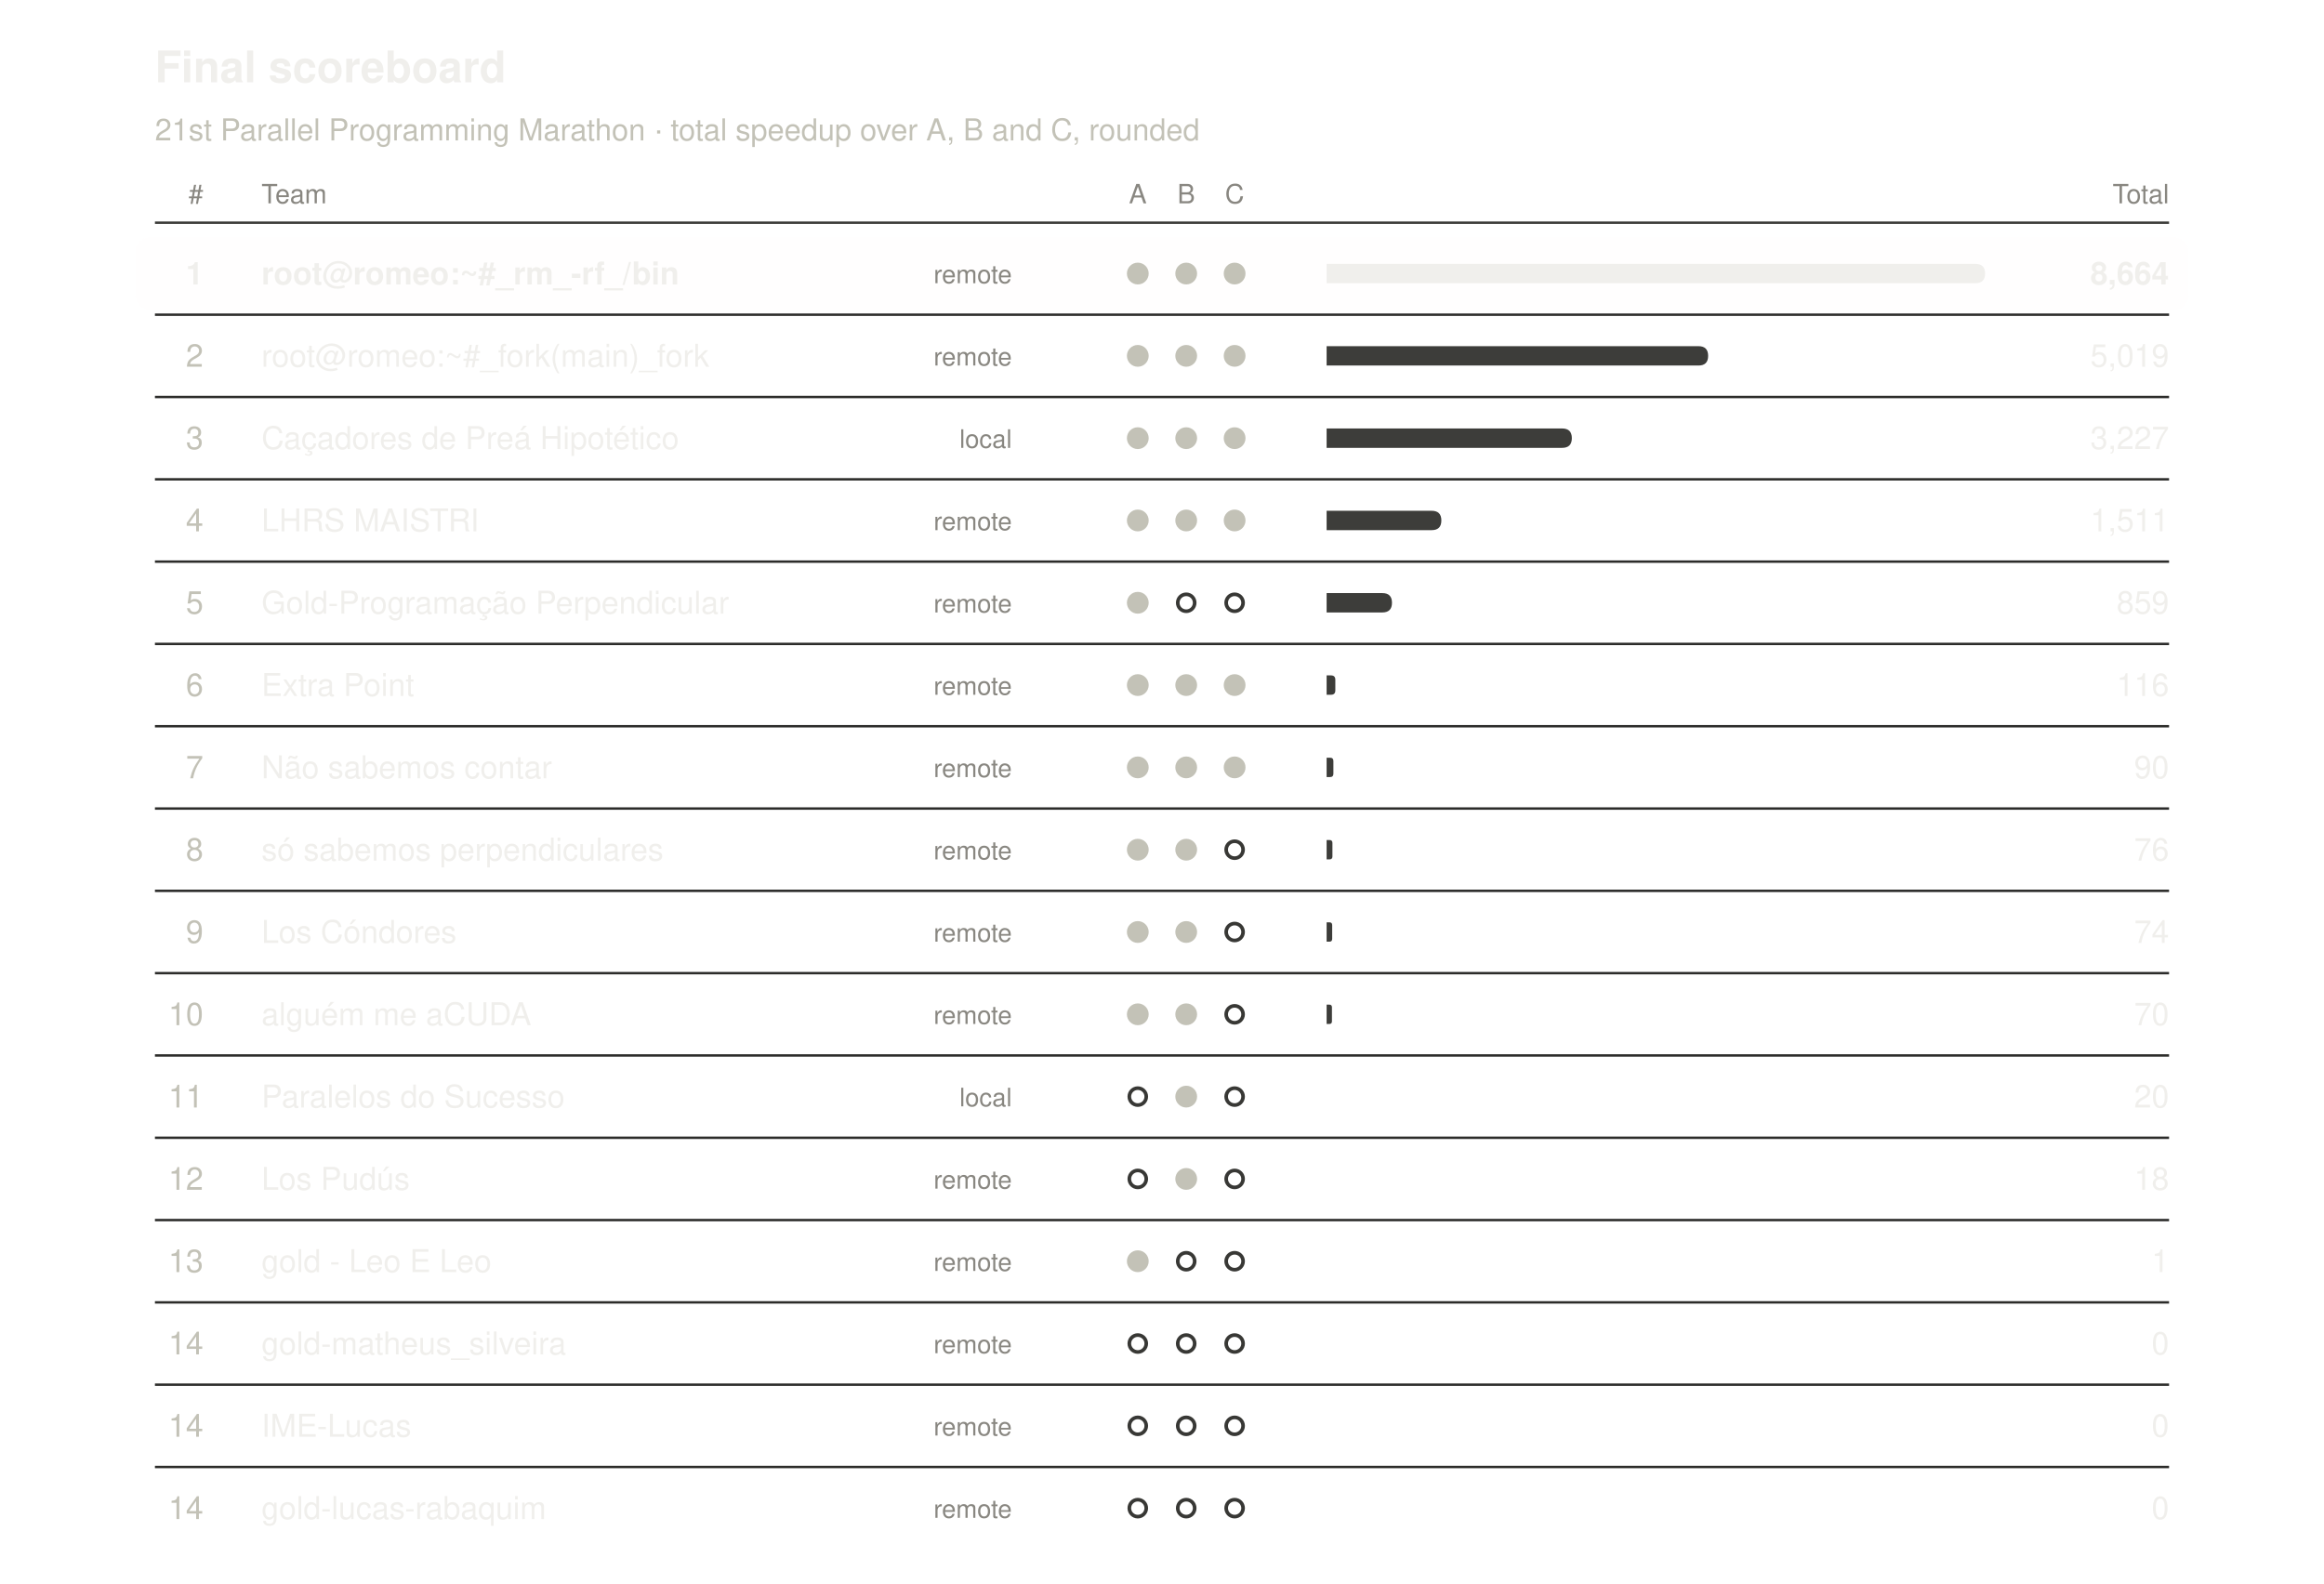
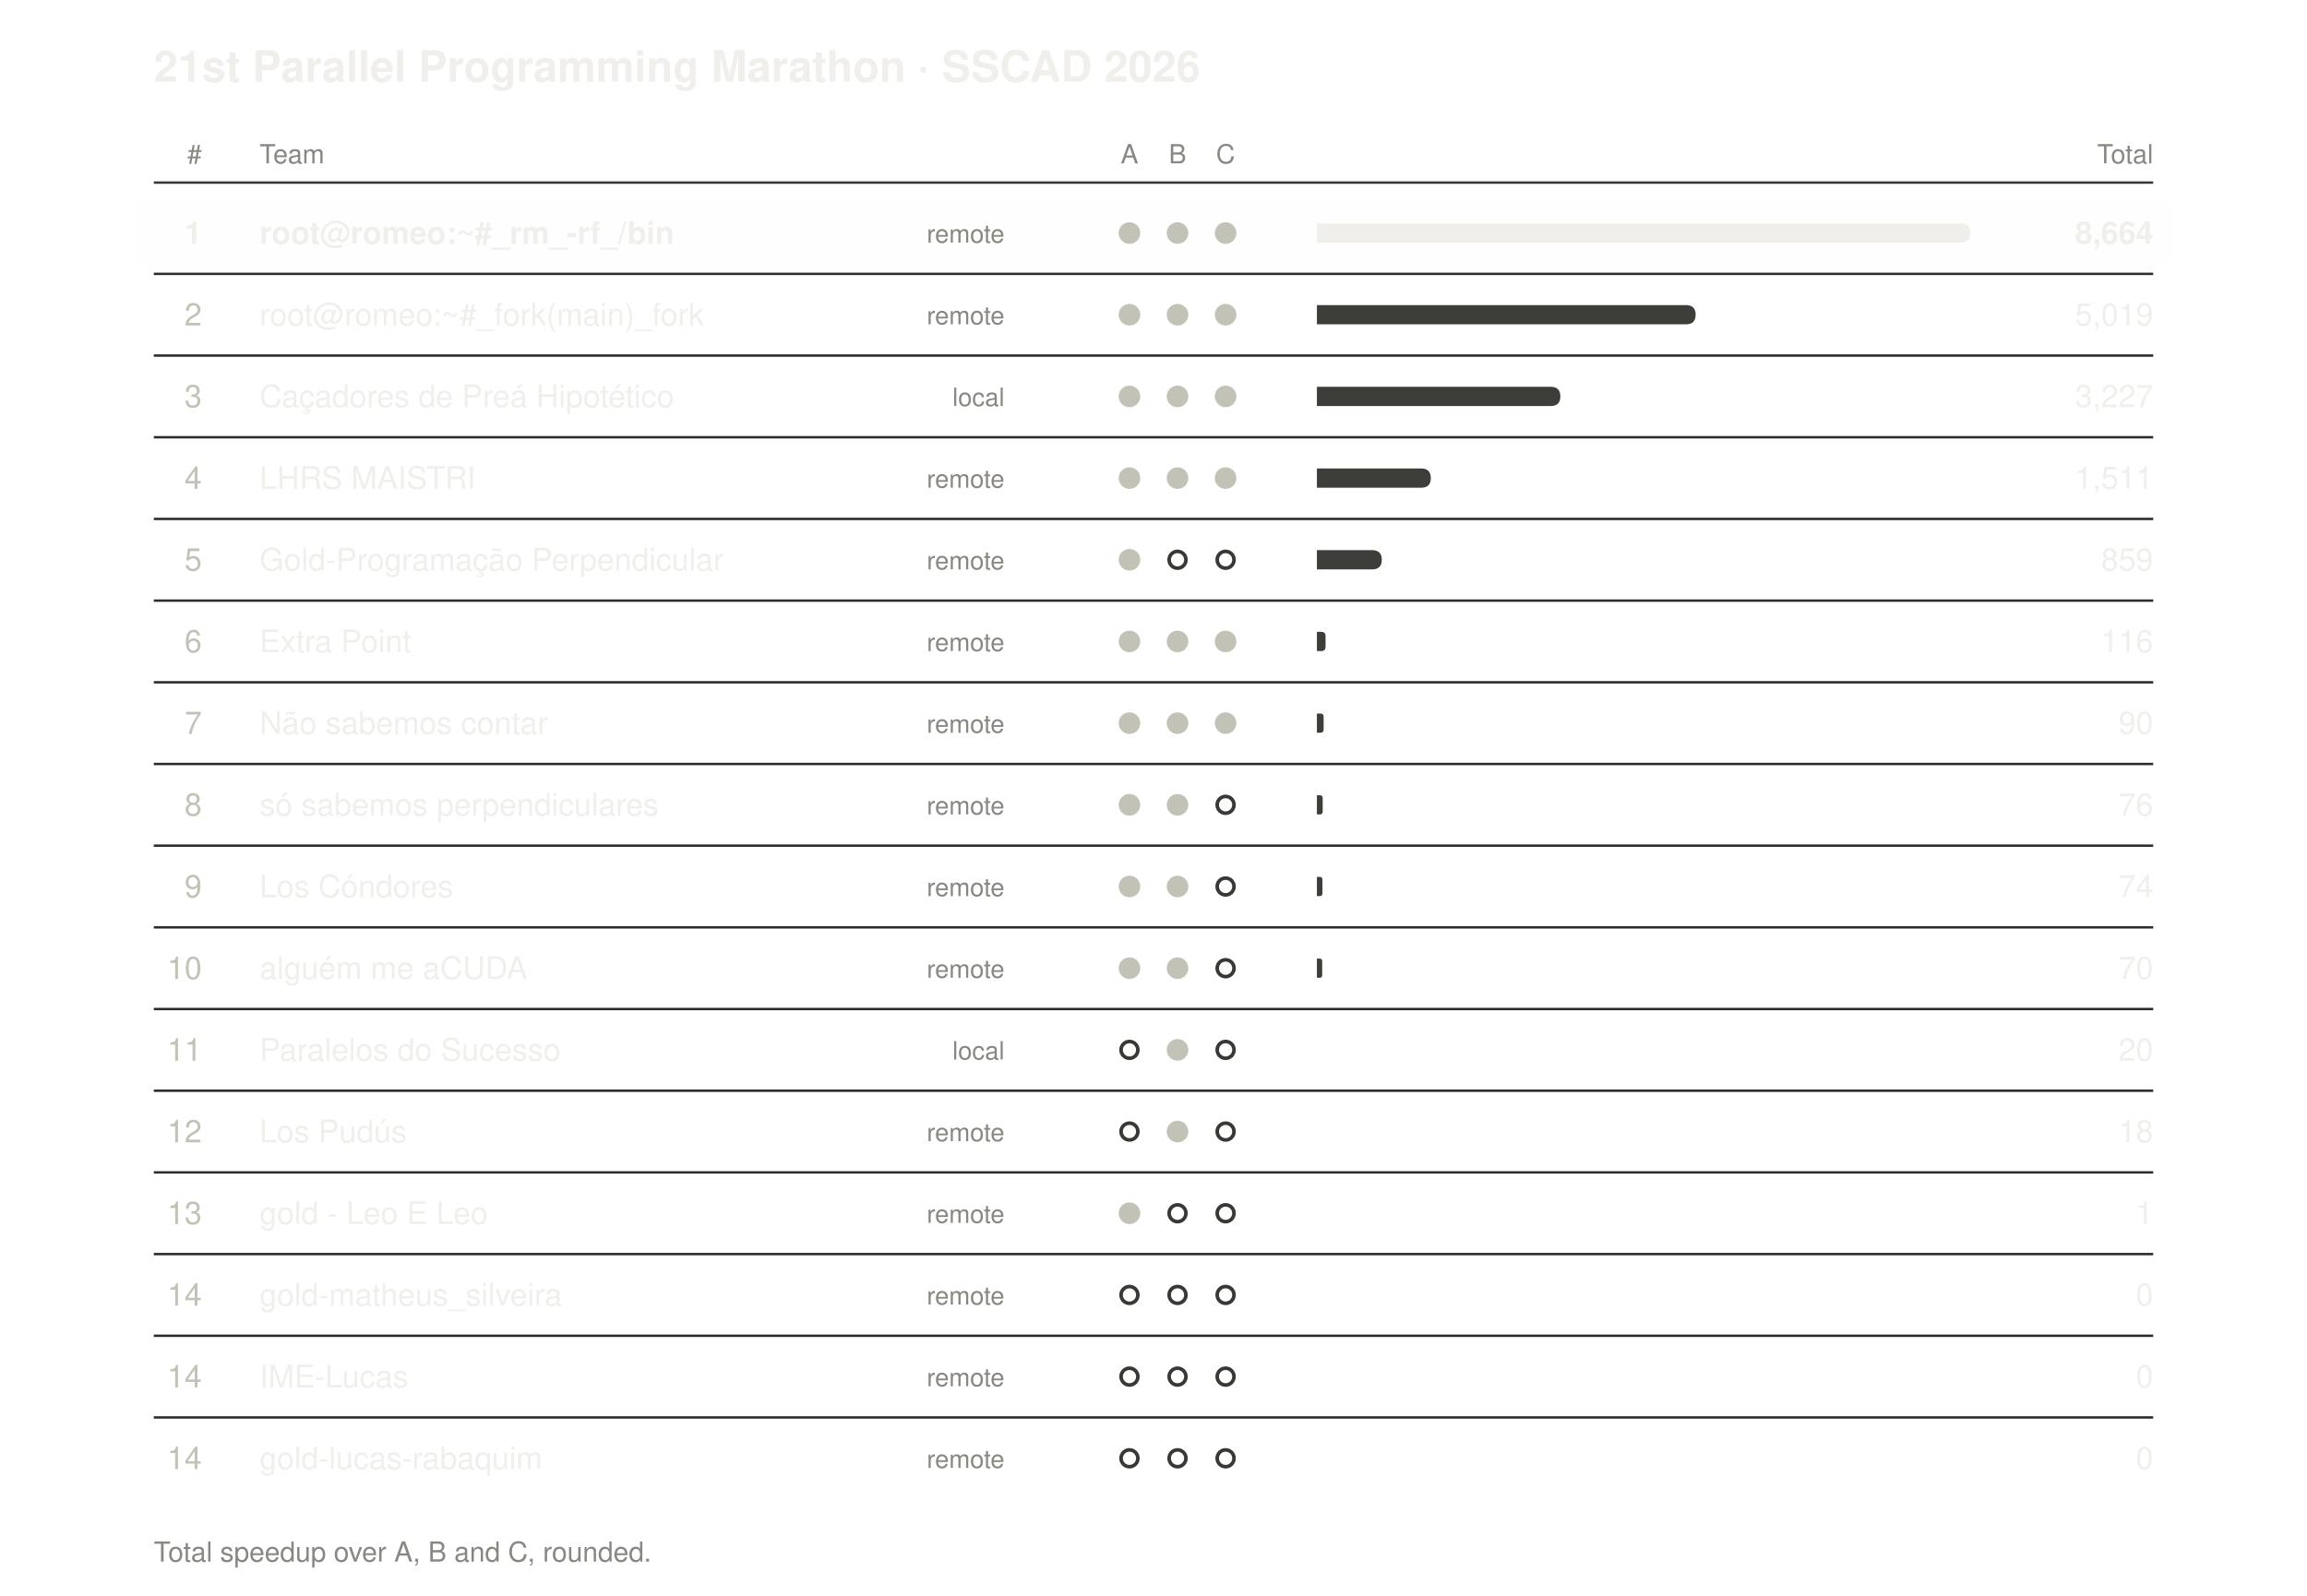
- <svg xmlns="http://www.w3.org/2000/svg" width="960" height="654" viewBox="0 0 960 654" font-family="system-ui, -apple-system, &quot;Segoe UI&quot;, Helvetica, Arial, sans-serif" role="img" aria-label="Final BOCA scoreboard">
-   <text x="64" y="34" font-size="18" font-weight="600" fill="#f0efec">Final scoreboard</text>
-   <text x="64" y="58" font-size="12.5" fill="#c3c2b7">21st Parallel Programming Marathon · total speedup over A, B and C, rounded</text>
-   <text x="84" y="84" font-size="11" fill="#898781" text-anchor="end">#</text>
-   <text x="108" y="84" font-size="11" fill="#898781">Team</text>
-   <text x="470" y="84" font-size="11" fill="#898781" text-anchor="middle">A</text>
-   <text x="490" y="84" font-size="11" fill="#898781" text-anchor="middle">B</text>
-   <text x="510" y="84" font-size="11" fill="#898781" text-anchor="middle">C</text>
-   <text x="896" y="84" font-size="11" fill="#898781" text-anchor="end">Total</text>
-   <line x1="64" x2="896" y1="92" y2="92" stroke="#383835" stroke-width="1" />
-   <rect x="56" y="98" width="848" height="30" rx="6" fill="#f0efec" fill-opacity="0.05" />
-   <text x="84" y="117.5" font-size="13" font-weight="600" fill="#f0efec" text-anchor="end" style="font-variant-numeric: tabular-nums">1</text>
-   <text x="108" y="117.5" font-size="13" font-weight="600" fill="#f0efec">root@romeo:~#_rm_-rf_/bin</text>
-   <text x="418" y="117.0" font-size="10.5" fill="#898781" text-anchor="end">remote</text>
-   <circle cx="470" cy="113.0" r="4.5" fill="#c3c2b7" />
-   <circle cx="490" cy="113.0" r="4.5" fill="#c3c2b7" />
-   <circle cx="510" cy="113.0" r="4.5" fill="#c3c2b7" />
-   <path d="M548,109.0 H816.0 Q820.0,109.0 820.0,113.0 V113.0 Q820.0,117.0 816.0,117.0 H548 Z" fill="#f0efec" />
-   <text x="896" y="117.5" font-size="13" font-weight="600" fill="#f0efec" text-anchor="end" style="font-variant-numeric: tabular-nums">8,664</text>
-   <line x1="64" x2="896" y1="130" y2="130" stroke="#2c2c2a" stroke-width="1" />
-   <text x="84" y="151.5" font-size="13" fill="#c3c2b7" text-anchor="end" style="font-variant-numeric: tabular-nums">2</text>
-   <text x="108" y="151.5" font-size="13" fill="#f0efec">root@romeo:~#_fork(main)_fork</text>
-   <text x="418" y="151.0" font-size="10.5" fill="#898781" text-anchor="end">remote</text>
-   <circle cx="470" cy="147.0" r="4.5" fill="#c3c2b7" />
-   <circle cx="490" cy="147.0" r="4.5" fill="#c3c2b7" />
-   <circle cx="510" cy="147.0" r="4.5" fill="#c3c2b7" />
-   <path d="M548,143.0 H701.6 Q705.6,143.0 705.6,147.0 V147.0 Q705.6,151.0 701.6,151.0 H548 Z" fill="#3d3d3a" />
-   <text x="896" y="151.5" font-size="13" fill="#f0efec" text-anchor="end" style="font-variant-numeric: tabular-nums">5,019</text>
-   <line x1="64" x2="896" y1="164" y2="164" stroke="#2c2c2a" stroke-width="1" />
-   <text x="84" y="185.5" font-size="13" fill="#c3c2b7" text-anchor="end" style="font-variant-numeric: tabular-nums">3</text>
-   <text x="108" y="185.5" font-size="13" fill="#f0efec">Caçadores de Preá Hipotético</text>
-   <text x="418" y="185.0" font-size="10.5" fill="#898781" text-anchor="end">local</text>
-   <circle cx="470" cy="181.0" r="4.5" fill="#c3c2b7" />
-   <circle cx="490" cy="181.0" r="4.5" fill="#c3c2b7" />
-   <circle cx="510" cy="181.0" r="4.5" fill="#c3c2b7" />
-   <path d="M548,177.0 H645.3 Q649.3,177.0 649.3,181.0 V181.0 Q649.3,185.0 645.3,185.0 H548 Z" fill="#3d3d3a" />
-   <text x="896" y="185.5" font-size="13" fill="#f0efec" text-anchor="end" style="font-variant-numeric: tabular-nums">3,227</text>
-   <line x1="64" x2="896" y1="198" y2="198" stroke="#2c2c2a" stroke-width="1" />
-   <text x="84" y="219.5" font-size="13" fill="#c3c2b7" text-anchor="end" style="font-variant-numeric: tabular-nums">4</text>
-   <text x="108" y="219.5" font-size="13" fill="#f0efec">LHRS MAISTRI</text>
-   <text x="418" y="219.0" font-size="10.5" fill="#898781" text-anchor="end">remote</text>
-   <circle cx="470" cy="215.0" r="4.5" fill="#c3c2b7" />
-   <circle cx="490" cy="215.0" r="4.5" fill="#c3c2b7" />
-   <circle cx="510" cy="215.0" r="4.5" fill="#c3c2b7" />
-   <path d="M548,211.0 H591.4 Q595.4,211.0 595.4,215.0 V215.0 Q595.4,219.0 591.4,219.0 H548 Z" fill="#3d3d3a" />
-   <text x="896" y="219.5" font-size="13" fill="#f0efec" text-anchor="end" style="font-variant-numeric: tabular-nums">1,511</text>
-   <line x1="64" x2="896" y1="232" y2="232" stroke="#2c2c2a" stroke-width="1" />
-   <text x="84" y="253.5" font-size="13" fill="#c3c2b7" text-anchor="end" style="font-variant-numeric: tabular-nums">5</text>
-   <text x="108" y="253.5" font-size="13" fill="#f0efec">Gold-Programação Perpendicular</text>
-   <text x="418" y="253.0" font-size="10.5" fill="#898781" text-anchor="end">remote</text>
-   <circle cx="470" cy="249.0" r="4.5" fill="#c3c2b7" />
-   <circle cx="490" cy="249.0" r="3.5" fill="none" stroke="#383835" stroke-width="1.5" />
-   <circle cx="510" cy="249.0" r="3.5" fill="none" stroke="#383835" stroke-width="1.5" />
-   <path d="M548,245.0 H571.0 Q575.0,245.0 575.0,249.0 V249.0 Q575.0,253.0 571.0,253.0 H548 Z" fill="#3d3d3a" />
-   <text x="896" y="253.5" font-size="13" fill="#f0efec" text-anchor="end" style="font-variant-numeric: tabular-nums">859</text>
-   <line x1="64" x2="896" y1="266" y2="266" stroke="#2c2c2a" stroke-width="1" />
-   <text x="84" y="287.5" font-size="13" fill="#c3c2b7" text-anchor="end" style="font-variant-numeric: tabular-nums">6</text>
-   <text x="108" y="287.5" font-size="13" fill="#f0efec">Extra Point</text>
-   <text x="418" y="287.0" font-size="10.5" fill="#898781" text-anchor="end">remote</text>
-   <circle cx="470" cy="283.0" r="4.5" fill="#c3c2b7" />
-   <circle cx="490" cy="283.0" r="4.5" fill="#c3c2b7" />
-   <circle cx="510" cy="283.0" r="4.5" fill="#c3c2b7" />
-   <path d="M548,279.0 H549.8 Q551.6,279.0 551.6,280.8 V285.2 Q551.6,287.0 549.8,287.0 H548 Z" fill="#3d3d3a" />
-   <text x="896" y="287.5" font-size="13" fill="#f0efec" text-anchor="end" style="font-variant-numeric: tabular-nums">116</text>
-   <line x1="64" x2="896" y1="300" y2="300" stroke="#2c2c2a" stroke-width="1" />
-   <text x="84" y="321.5" font-size="13" fill="#c3c2b7" text-anchor="end" style="font-variant-numeric: tabular-nums">7</text>
-   <text x="108" y="321.5" font-size="13" fill="#f0efec">Não sabemos contar</text>
-   <text x="418" y="321.0" font-size="10.5" fill="#898781" text-anchor="end">remote</text>
-   <circle cx="470" cy="317.0" r="4.5" fill="#c3c2b7" />
-   <circle cx="490" cy="317.0" r="4.5" fill="#c3c2b7" />
-   <circle cx="510" cy="317.0" r="4.5" fill="#c3c2b7" />
-   <path d="M548,313.0 H549.4 Q550.8,313.0 550.8,314.4 V319.6 Q550.8,321.0 549.4,321.0 H548 Z" fill="#3d3d3a" />
-   <text x="896" y="321.5" font-size="13" fill="#f0efec" text-anchor="end" style="font-variant-numeric: tabular-nums">90</text>
-   <line x1="64" x2="896" y1="334" y2="334" stroke="#2c2c2a" stroke-width="1" />
-   <text x="84" y="355.5" font-size="13" fill="#c3c2b7" text-anchor="end" style="font-variant-numeric: tabular-nums">8</text>
-   <text x="108" y="355.5" font-size="13" fill="#f0efec">só sabemos perpendiculares</text>
-   <text x="418" y="355.0" font-size="10.5" fill="#898781" text-anchor="end">remote</text>
-   <circle cx="470" cy="351.0" r="4.5" fill="#c3c2b7" />
-   <circle cx="490" cy="351.0" r="4.5" fill="#c3c2b7" />
-   <circle cx="510" cy="351.0" r="3.5" fill="none" stroke="#383835" stroke-width="1.5" />
-   <path d="M548,347.0 H549.2 Q550.4,347.0 550.4,348.2 V353.8 Q550.4,355.0 549.2,355.0 H548 Z" fill="#3d3d3a" />
-   <text x="896" y="355.5" font-size="13" fill="#f0efec" text-anchor="end" style="font-variant-numeric: tabular-nums">76</text>
-   <line x1="64" x2="896" y1="368" y2="368" stroke="#2c2c2a" stroke-width="1" />
-   <text x="84" y="389.5" font-size="13" fill="#c3c2b7" text-anchor="end" style="font-variant-numeric: tabular-nums">9</text>
-   <text x="108" y="389.5" font-size="13" fill="#f0efec">Los Cóndores</text>
-   <text x="418" y="389.0" font-size="10.5" fill="#898781" text-anchor="end">remote</text>
-   <circle cx="470" cy="385.0" r="4.5" fill="#c3c2b7" />
-   <circle cx="490" cy="385.0" r="4.5" fill="#c3c2b7" />
-   <circle cx="510" cy="385.0" r="3.5" fill="none" stroke="#383835" stroke-width="1.5" />
-   <path d="M548,381.0 H549.2 Q550.3,381.0 550.3,382.2 V387.8 Q550.3,389.0 549.2,389.0 H548 Z" fill="#3d3d3a" />
-   <text x="896" y="389.5" font-size="13" fill="#f0efec" text-anchor="end" style="font-variant-numeric: tabular-nums">74</text>
-   <line x1="64" x2="896" y1="402" y2="402" stroke="#2c2c2a" stroke-width="1" />
-   <text x="84" y="423.5" font-size="13" fill="#c3c2b7" text-anchor="end" style="font-variant-numeric: tabular-nums">10</text>
-   <text x="108" y="423.5" font-size="13" fill="#f0efec">alguém me aCUDA</text>
-   <text x="418" y="423.0" font-size="10.5" fill="#898781" text-anchor="end">remote</text>
-   <circle cx="470" cy="419.0" r="4.5" fill="#c3c2b7" />
-   <circle cx="490" cy="419.0" r="4.5" fill="#c3c2b7" />
-   <circle cx="510" cy="419.0" r="3.5" fill="none" stroke="#383835" stroke-width="1.5" />
-   <path d="M548,415.0 H549.1 Q550.2,415.0 550.2,416.1 V421.9 Q550.2,423.0 549.1,423.0 H548 Z" fill="#3d3d3a" />
-   <text x="896" y="423.5" font-size="13" fill="#f0efec" text-anchor="end" style="font-variant-numeric: tabular-nums">70</text>
-   <line x1="64" x2="896" y1="436" y2="436" stroke="#2c2c2a" stroke-width="1" />
-   <text x="84" y="457.5" font-size="13" fill="#c3c2b7" text-anchor="end" style="font-variant-numeric: tabular-nums">11</text>
-   <text x="108" y="457.5" font-size="13" fill="#f0efec">Paralelos do Sucesso</text>
-   <text x="418" y="457.0" font-size="10.5" fill="#898781" text-anchor="end">local</text>
-   <circle cx="470" cy="453.0" r="3.5" fill="none" stroke="#383835" stroke-width="1.5" />
-   <circle cx="490" cy="453.0" r="4.5" fill="#c3c2b7" />
-   <circle cx="510" cy="453.0" r="3.5" fill="none" stroke="#383835" stroke-width="1.5" />
-   <text x="896" y="457.5" font-size="13" fill="#f0efec" text-anchor="end" style="font-variant-numeric: tabular-nums">20</text>
-   <line x1="64" x2="896" y1="470" y2="470" stroke="#2c2c2a" stroke-width="1" />
-   <text x="84" y="491.5" font-size="13" fill="#c3c2b7" text-anchor="end" style="font-variant-numeric: tabular-nums">12</text>
-   <text x="108" y="491.5" font-size="13" fill="#f0efec">Los Pudús</text>
-   <text x="418" y="491.0" font-size="10.5" fill="#898781" text-anchor="end">remote</text>
-   <circle cx="470" cy="487.0" r="3.5" fill="none" stroke="#383835" stroke-width="1.5" />
-   <circle cx="490" cy="487.0" r="4.5" fill="#c3c2b7" />
-   <circle cx="510" cy="487.0" r="3.5" fill="none" stroke="#383835" stroke-width="1.5" />
-   <text x="896" y="491.5" font-size="13" fill="#f0efec" text-anchor="end" style="font-variant-numeric: tabular-nums">18</text>
-   <line x1="64" x2="896" y1="504" y2="504" stroke="#2c2c2a" stroke-width="1" />
-   <text x="84" y="525.5" font-size="13" fill="#c3c2b7" text-anchor="end" style="font-variant-numeric: tabular-nums">13</text>
-   <text x="108" y="525.5" font-size="13" fill="#f0efec">gold - Leo E Leo</text>
-   <text x="418" y="525.0" font-size="10.5" fill="#898781" text-anchor="end">remote</text>
-   <circle cx="470" cy="521.0" r="4.5" fill="#c3c2b7" />
-   <circle cx="490" cy="521.0" r="3.5" fill="none" stroke="#383835" stroke-width="1.5" />
-   <circle cx="510" cy="521.0" r="3.5" fill="none" stroke="#383835" stroke-width="1.5" />
-   <text x="896" y="525.5" font-size="13" fill="#f0efec" text-anchor="end" style="font-variant-numeric: tabular-nums">1</text>
-   <line x1="64" x2="896" y1="538" y2="538" stroke="#2c2c2a" stroke-width="1" />
-   <text x="84" y="559.5" font-size="13" fill="#c3c2b7" text-anchor="end" style="font-variant-numeric: tabular-nums">14</text>
-   <text x="108" y="559.5" font-size="13" fill="#f0efec">gold-matheus_silveira</text>
-   <text x="418" y="559.0" font-size="10.5" fill="#898781" text-anchor="end">remote</text>
-   <circle cx="470" cy="555.0" r="3.5" fill="none" stroke="#383835" stroke-width="1.5" />
-   <circle cx="490" cy="555.0" r="3.5" fill="none" stroke="#383835" stroke-width="1.5" />
-   <circle cx="510" cy="555.0" r="3.5" fill="none" stroke="#383835" stroke-width="1.5" />
-   <text x="896" y="559.5" font-size="13" fill="#f0efec" text-anchor="end" style="font-variant-numeric: tabular-nums">0</text>
-   <line x1="64" x2="896" y1="572" y2="572" stroke="#2c2c2a" stroke-width="1" />
-   <text x="84" y="593.5" font-size="13" fill="#c3c2b7" text-anchor="end" style="font-variant-numeric: tabular-nums">14</text>
-   <text x="108" y="593.5" font-size="13" fill="#f0efec">IME-Lucas</text>
-   <text x="418" y="593.0" font-size="10.5" fill="#898781" text-anchor="end">remote</text>
-   <circle cx="470" cy="589.0" r="3.5" fill="none" stroke="#383835" stroke-width="1.5" />
-   <circle cx="490" cy="589.0" r="3.5" fill="none" stroke="#383835" stroke-width="1.5" />
-   <circle cx="510" cy="589.0" r="3.5" fill="none" stroke="#383835" stroke-width="1.5" />
-   <text x="896" y="593.5" font-size="13" fill="#f0efec" text-anchor="end" style="font-variant-numeric: tabular-nums">0</text>
-   <line x1="64" x2="896" y1="606" y2="606" stroke="#2c2c2a" stroke-width="1" />
-   <text x="84" y="627.5" font-size="13" fill="#c3c2b7" text-anchor="end" style="font-variant-numeric: tabular-nums">14</text>
-   <text x="108" y="627.5" font-size="13" fill="#f0efec">gold-lucas-rabaquim</text>
-   <text x="418" y="627.0" font-size="10.5" fill="#898781" text-anchor="end">remote</text>
-   <circle cx="470" cy="623.0" r="3.5" fill="none" stroke="#383835" stroke-width="1.5" />
-   <circle cx="490" cy="623.0" r="3.5" fill="none" stroke="#383835" stroke-width="1.5" />
-   <circle cx="510" cy="623.0" r="3.5" fill="none" stroke="#383835" stroke-width="1.5" />
-   <text x="896" y="627.5" font-size="13" fill="#f0efec" text-anchor="end" style="font-variant-numeric: tabular-nums">0</text>
+ <svg xmlns="http://www.w3.org/2000/svg" width="960" height="664" viewBox="0 0 960 664" font-family="system-ui, -apple-system, &quot;Segoe UI&quot;, Helvetica, Arial, sans-serif" role="img" aria-label="Final BOCA scoreboard">
+   <text x="64" y="34" font-size="18" font-weight="600" fill="#f0efec">21st Parallel Programming Marathon · SSCAD 2026</text>
+   <text x="84" y="68" font-size="11" fill="#898781" text-anchor="end">#</text>
+   <text x="108" y="68" font-size="11" fill="#898781">Team</text>
+   <text x="470" y="68" font-size="11" fill="#898781" text-anchor="middle">A</text>
+   <text x="490" y="68" font-size="11" fill="#898781" text-anchor="middle">B</text>
+   <text x="510" y="68" font-size="11" fill="#898781" text-anchor="middle">C</text>
+   <text x="896" y="68" font-size="11" fill="#898781" text-anchor="end">Total</text>
+   <line x1="64" x2="896" y1="76" y2="76" stroke="#383835" stroke-width="1" />
+   <rect x="56" y="82" width="848" height="30" rx="6" fill="#f0efec" fill-opacity="0.05" />
+   <text x="84" y="101.5" font-size="13" font-weight="600" fill="#f0efec" text-anchor="end" style="font-variant-numeric: tabular-nums">1</text>
+   <text x="108" y="101.5" font-size="13" font-weight="600" fill="#f0efec">root@romeo:~#_rm_-rf_/bin</text>
+   <text x="418" y="101.0" font-size="10.5" fill="#898781" text-anchor="end">remote</text>
+   <circle cx="470" cy="97.0" r="4.5" fill="#c3c2b7" />
+   <circle cx="490" cy="97.0" r="4.5" fill="#c3c2b7" />
+   <circle cx="510" cy="97.0" r="4.5" fill="#c3c2b7" />
+   <path d="M548,93.0 H816.0 Q820.0,93.0 820.0,97.0 V97.0 Q820.0,101.0 816.0,101.0 H548 Z" fill="#f0efec" />
+   <text x="896" y="101.5" font-size="13" font-weight="600" fill="#f0efec" text-anchor="end" style="font-variant-numeric: tabular-nums">8,664</text>
+   <line x1="64" x2="896" y1="114" y2="114" stroke="#2c2c2a" stroke-width="1" />
+   <text x="84" y="135.5" font-size="13" fill="#c3c2b7" text-anchor="end" style="font-variant-numeric: tabular-nums">2</text>
+   <text x="108" y="135.5" font-size="13" fill="#f0efec">root@romeo:~#_fork(main)_fork</text>
+   <text x="418" y="135.0" font-size="10.5" fill="#898781" text-anchor="end">remote</text>
+   <circle cx="470" cy="131.0" r="4.5" fill="#c3c2b7" />
+   <circle cx="490" cy="131.0" r="4.5" fill="#c3c2b7" />
+   <circle cx="510" cy="131.0" r="4.5" fill="#c3c2b7" />
+   <path d="M548,127.0 H701.6 Q705.6,127.0 705.6,131.0 V131.0 Q705.6,135.0 701.6,135.0 H548 Z" fill="#3d3d3a" />
+   <text x="896" y="135.5" font-size="13" fill="#f0efec" text-anchor="end" style="font-variant-numeric: tabular-nums">5,019</text>
+   <line x1="64" x2="896" y1="148" y2="148" stroke="#2c2c2a" stroke-width="1" />
+   <text x="84" y="169.5" font-size="13" fill="#c3c2b7" text-anchor="end" style="font-variant-numeric: tabular-nums">3</text>
+   <text x="108" y="169.5" font-size="13" fill="#f0efec">Caçadores de Preá Hipotético</text>
+   <text x="418" y="169.0" font-size="10.5" fill="#898781" text-anchor="end">local</text>
+   <circle cx="470" cy="165.0" r="4.5" fill="#c3c2b7" />
+   <circle cx="490" cy="165.0" r="4.5" fill="#c3c2b7" />
+   <circle cx="510" cy="165.0" r="4.5" fill="#c3c2b7" />
+   <path d="M548,161.0 H645.3 Q649.3,161.0 649.3,165.0 V165.0 Q649.3,169.0 645.3,169.0 H548 Z" fill="#3d3d3a" />
+   <text x="896" y="169.5" font-size="13" fill="#f0efec" text-anchor="end" style="font-variant-numeric: tabular-nums">3,227</text>
+   <line x1="64" x2="896" y1="182" y2="182" stroke="#2c2c2a" stroke-width="1" />
+   <text x="84" y="203.5" font-size="13" fill="#c3c2b7" text-anchor="end" style="font-variant-numeric: tabular-nums">4</text>
+   <text x="108" y="203.5" font-size="13" fill="#f0efec">LHRS MAISTRI</text>
+   <text x="418" y="203.0" font-size="10.5" fill="#898781" text-anchor="end">remote</text>
+   <circle cx="470" cy="199.0" r="4.5" fill="#c3c2b7" />
+   <circle cx="490" cy="199.0" r="4.5" fill="#c3c2b7" />
+   <circle cx="510" cy="199.0" r="4.5" fill="#c3c2b7" />
+   <path d="M548,195.0 H591.4 Q595.4,195.0 595.4,199.0 V199.0 Q595.4,203.0 591.4,203.0 H548 Z" fill="#3d3d3a" />
+   <text x="896" y="203.5" font-size="13" fill="#f0efec" text-anchor="end" style="font-variant-numeric: tabular-nums">1,511</text>
+   <line x1="64" x2="896" y1="216" y2="216" stroke="#2c2c2a" stroke-width="1" />
+   <text x="84" y="237.5" font-size="13" fill="#c3c2b7" text-anchor="end" style="font-variant-numeric: tabular-nums">5</text>
+   <text x="108" y="237.5" font-size="13" fill="#f0efec">Gold-Programação Perpendicular</text>
+   <text x="418" y="237.0" font-size="10.5" fill="#898781" text-anchor="end">remote</text>
+   <circle cx="470" cy="233.0" r="4.5" fill="#c3c2b7" />
+   <circle cx="490" cy="233.0" r="3.5" fill="none" stroke="#383835" stroke-width="1.5" />
+   <circle cx="510" cy="233.0" r="3.5" fill="none" stroke="#383835" stroke-width="1.5" />
+   <path d="M548,229.0 H571.0 Q575.0,229.0 575.0,233.0 V233.0 Q575.0,237.0 571.0,237.0 H548 Z" fill="#3d3d3a" />
+   <text x="896" y="237.5" font-size="13" fill="#f0efec" text-anchor="end" style="font-variant-numeric: tabular-nums">859</text>
+   <line x1="64" x2="896" y1="250" y2="250" stroke="#2c2c2a" stroke-width="1" />
+   <text x="84" y="271.5" font-size="13" fill="#c3c2b7" text-anchor="end" style="font-variant-numeric: tabular-nums">6</text>
+   <text x="108" y="271.5" font-size="13" fill="#f0efec">Extra Point</text>
+   <text x="418" y="271.0" font-size="10.5" fill="#898781" text-anchor="end">remote</text>
+   <circle cx="470" cy="267.0" r="4.5" fill="#c3c2b7" />
+   <circle cx="490" cy="267.0" r="4.5" fill="#c3c2b7" />
+   <circle cx="510" cy="267.0" r="4.5" fill="#c3c2b7" />
+   <path d="M548,263.0 H549.8 Q551.6,263.0 551.6,264.8 V269.2 Q551.6,271.0 549.8,271.0 H548 Z" fill="#3d3d3a" />
+   <text x="896" y="271.5" font-size="13" fill="#f0efec" text-anchor="end" style="font-variant-numeric: tabular-nums">116</text>
+   <line x1="64" x2="896" y1="284" y2="284" stroke="#2c2c2a" stroke-width="1" />
+   <text x="84" y="305.5" font-size="13" fill="#c3c2b7" text-anchor="end" style="font-variant-numeric: tabular-nums">7</text>
+   <text x="108" y="305.5" font-size="13" fill="#f0efec">Não sabemos contar</text>
+   <text x="418" y="305.0" font-size="10.5" fill="#898781" text-anchor="end">remote</text>
+   <circle cx="470" cy="301.0" r="4.5" fill="#c3c2b7" />
+   <circle cx="490" cy="301.0" r="4.5" fill="#c3c2b7" />
+   <circle cx="510" cy="301.0" r="4.5" fill="#c3c2b7" />
+   <path d="M548,297.0 H549.4 Q550.8,297.0 550.8,298.4 V303.6 Q550.8,305.0 549.4,305.0 H548 Z" fill="#3d3d3a" />
+   <text x="896" y="305.5" font-size="13" fill="#f0efec" text-anchor="end" style="font-variant-numeric: tabular-nums">90</text>
+   <line x1="64" x2="896" y1="318" y2="318" stroke="#2c2c2a" stroke-width="1" />
+   <text x="84" y="339.5" font-size="13" fill="#c3c2b7" text-anchor="end" style="font-variant-numeric: tabular-nums">8</text>
+   <text x="108" y="339.5" font-size="13" fill="#f0efec">só sabemos perpendiculares</text>
+   <text x="418" y="339.0" font-size="10.5" fill="#898781" text-anchor="end">remote</text>
+   <circle cx="470" cy="335.0" r="4.5" fill="#c3c2b7" />
+   <circle cx="490" cy="335.0" r="4.5" fill="#c3c2b7" />
+   <circle cx="510" cy="335.0" r="3.5" fill="none" stroke="#383835" stroke-width="1.5" />
+   <path d="M548,331.0 H549.2 Q550.4,331.0 550.4,332.2 V337.8 Q550.4,339.0 549.2,339.0 H548 Z" fill="#3d3d3a" />
+   <text x="896" y="339.5" font-size="13" fill="#f0efec" text-anchor="end" style="font-variant-numeric: tabular-nums">76</text>
+   <line x1="64" x2="896" y1="352" y2="352" stroke="#2c2c2a" stroke-width="1" />
+   <text x="84" y="373.5" font-size="13" fill="#c3c2b7" text-anchor="end" style="font-variant-numeric: tabular-nums">9</text>
+   <text x="108" y="373.5" font-size="13" fill="#f0efec">Los Cóndores</text>
+   <text x="418" y="373.0" font-size="10.5" fill="#898781" text-anchor="end">remote</text>
+   <circle cx="470" cy="369.0" r="4.5" fill="#c3c2b7" />
+   <circle cx="490" cy="369.0" r="4.5" fill="#c3c2b7" />
+   <circle cx="510" cy="369.0" r="3.5" fill="none" stroke="#383835" stroke-width="1.5" />
+   <path d="M548,365.0 H549.2 Q550.3,365.0 550.3,366.2 V371.8 Q550.3,373.0 549.2,373.0 H548 Z" fill="#3d3d3a" />
+   <text x="896" y="373.5" font-size="13" fill="#f0efec" text-anchor="end" style="font-variant-numeric: tabular-nums">74</text>
+   <line x1="64" x2="896" y1="386" y2="386" stroke="#2c2c2a" stroke-width="1" />
+   <text x="84" y="407.5" font-size="13" fill="#c3c2b7" text-anchor="end" style="font-variant-numeric: tabular-nums">10</text>
+   <text x="108" y="407.5" font-size="13" fill="#f0efec">alguém me aCUDA</text>
+   <text x="418" y="407.0" font-size="10.5" fill="#898781" text-anchor="end">remote</text>
+   <circle cx="470" cy="403.0" r="4.5" fill="#c3c2b7" />
+   <circle cx="490" cy="403.0" r="4.5" fill="#c3c2b7" />
+   <circle cx="510" cy="403.0" r="3.5" fill="none" stroke="#383835" stroke-width="1.5" />
+   <path d="M548,399.0 H549.1 Q550.2,399.0 550.2,400.1 V405.9 Q550.2,407.0 549.1,407.0 H548 Z" fill="#3d3d3a" />
+   <text x="896" y="407.5" font-size="13" fill="#f0efec" text-anchor="end" style="font-variant-numeric: tabular-nums">70</text>
+   <line x1="64" x2="896" y1="420" y2="420" stroke="#2c2c2a" stroke-width="1" />
+   <text x="84" y="441.5" font-size="13" fill="#c3c2b7" text-anchor="end" style="font-variant-numeric: tabular-nums">11</text>
+   <text x="108" y="441.5" font-size="13" fill="#f0efec">Paralelos do Sucesso</text>
+   <text x="418" y="441.0" font-size="10.5" fill="#898781" text-anchor="end">local</text>
+   <circle cx="470" cy="437.0" r="3.5" fill="none" stroke="#383835" stroke-width="1.5" />
+   <circle cx="490" cy="437.0" r="4.5" fill="#c3c2b7" />
+   <circle cx="510" cy="437.0" r="3.5" fill="none" stroke="#383835" stroke-width="1.5" />
+   <text x="896" y="441.5" font-size="13" fill="#f0efec" text-anchor="end" style="font-variant-numeric: tabular-nums">20</text>
+   <line x1="64" x2="896" y1="454" y2="454" stroke="#2c2c2a" stroke-width="1" />
+   <text x="84" y="475.5" font-size="13" fill="#c3c2b7" text-anchor="end" style="font-variant-numeric: tabular-nums">12</text>
+   <text x="108" y="475.5" font-size="13" fill="#f0efec">Los Pudús</text>
+   <text x="418" y="475.0" font-size="10.5" fill="#898781" text-anchor="end">remote</text>
+   <circle cx="470" cy="471.0" r="3.5" fill="none" stroke="#383835" stroke-width="1.5" />
+   <circle cx="490" cy="471.0" r="4.5" fill="#c3c2b7" />
+   <circle cx="510" cy="471.0" r="3.5" fill="none" stroke="#383835" stroke-width="1.5" />
+   <text x="896" y="475.5" font-size="13" fill="#f0efec" text-anchor="end" style="font-variant-numeric: tabular-nums">18</text>
+   <line x1="64" x2="896" y1="488" y2="488" stroke="#2c2c2a" stroke-width="1" />
+   <text x="84" y="509.5" font-size="13" fill="#c3c2b7" text-anchor="end" style="font-variant-numeric: tabular-nums">13</text>
+   <text x="108" y="509.5" font-size="13" fill="#f0efec">gold - Leo E Leo</text>
+   <text x="418" y="509.0" font-size="10.5" fill="#898781" text-anchor="end">remote</text>
+   <circle cx="470" cy="505.0" r="4.5" fill="#c3c2b7" />
+   <circle cx="490" cy="505.0" r="3.5" fill="none" stroke="#383835" stroke-width="1.5" />
+   <circle cx="510" cy="505.0" r="3.5" fill="none" stroke="#383835" stroke-width="1.5" />
+   <text x="896" y="509.5" font-size="13" fill="#f0efec" text-anchor="end" style="font-variant-numeric: tabular-nums">1</text>
+   <line x1="64" x2="896" y1="522" y2="522" stroke="#2c2c2a" stroke-width="1" />
+   <text x="84" y="543.5" font-size="13" fill="#c3c2b7" text-anchor="end" style="font-variant-numeric: tabular-nums">14</text>
+   <text x="108" y="543.5" font-size="13" fill="#f0efec">gold-matheus_silveira</text>
+   <text x="418" y="543.0" font-size="10.5" fill="#898781" text-anchor="end">remote</text>
+   <circle cx="470" cy="539.0" r="3.5" fill="none" stroke="#383835" stroke-width="1.5" />
+   <circle cx="490" cy="539.0" r="3.5" fill="none" stroke="#383835" stroke-width="1.5" />
+   <circle cx="510" cy="539.0" r="3.5" fill="none" stroke="#383835" stroke-width="1.5" />
+   <text x="896" y="543.5" font-size="13" fill="#f0efec" text-anchor="end" style="font-variant-numeric: tabular-nums">0</text>
+   <line x1="64" x2="896" y1="556" y2="556" stroke="#2c2c2a" stroke-width="1" />
+   <text x="84" y="577.5" font-size="13" fill="#c3c2b7" text-anchor="end" style="font-variant-numeric: tabular-nums">14</text>
+   <text x="108" y="577.5" font-size="13" fill="#f0efec">IME-Lucas</text>
+   <text x="418" y="577.0" font-size="10.5" fill="#898781" text-anchor="end">remote</text>
+   <circle cx="470" cy="573.0" r="3.5" fill="none" stroke="#383835" stroke-width="1.5" />
+   <circle cx="490" cy="573.0" r="3.5" fill="none" stroke="#383835" stroke-width="1.5" />
+   <circle cx="510" cy="573.0" r="3.5" fill="none" stroke="#383835" stroke-width="1.5" />
+   <text x="896" y="577.5" font-size="13" fill="#f0efec" text-anchor="end" style="font-variant-numeric: tabular-nums">0</text>
+   <line x1="64" x2="896" y1="590" y2="590" stroke="#2c2c2a" stroke-width="1" />
+   <text x="84" y="611.5" font-size="13" fill="#c3c2b7" text-anchor="end" style="font-variant-numeric: tabular-nums">14</text>
+   <text x="108" y="611.5" font-size="13" fill="#f0efec">gold-lucas-rabaquim</text>
+   <text x="418" y="611.0" font-size="10.5" fill="#898781" text-anchor="end">remote</text>
+   <circle cx="470" cy="607.0" r="3.5" fill="none" stroke="#383835" stroke-width="1.5" />
+   <circle cx="490" cy="607.0" r="3.5" fill="none" stroke="#383835" stroke-width="1.5" />
+   <circle cx="510" cy="607.0" r="3.5" fill="none" stroke="#383835" stroke-width="1.5" />
+   <text x="896" y="611.5" font-size="13" fill="#f0efec" text-anchor="end" style="font-variant-numeric: tabular-nums">0</text>
+   <text x="64" y="650" font-size="11.5" fill="#898781">Total speedup over A, B and C, rounded.</text>
</svg>
